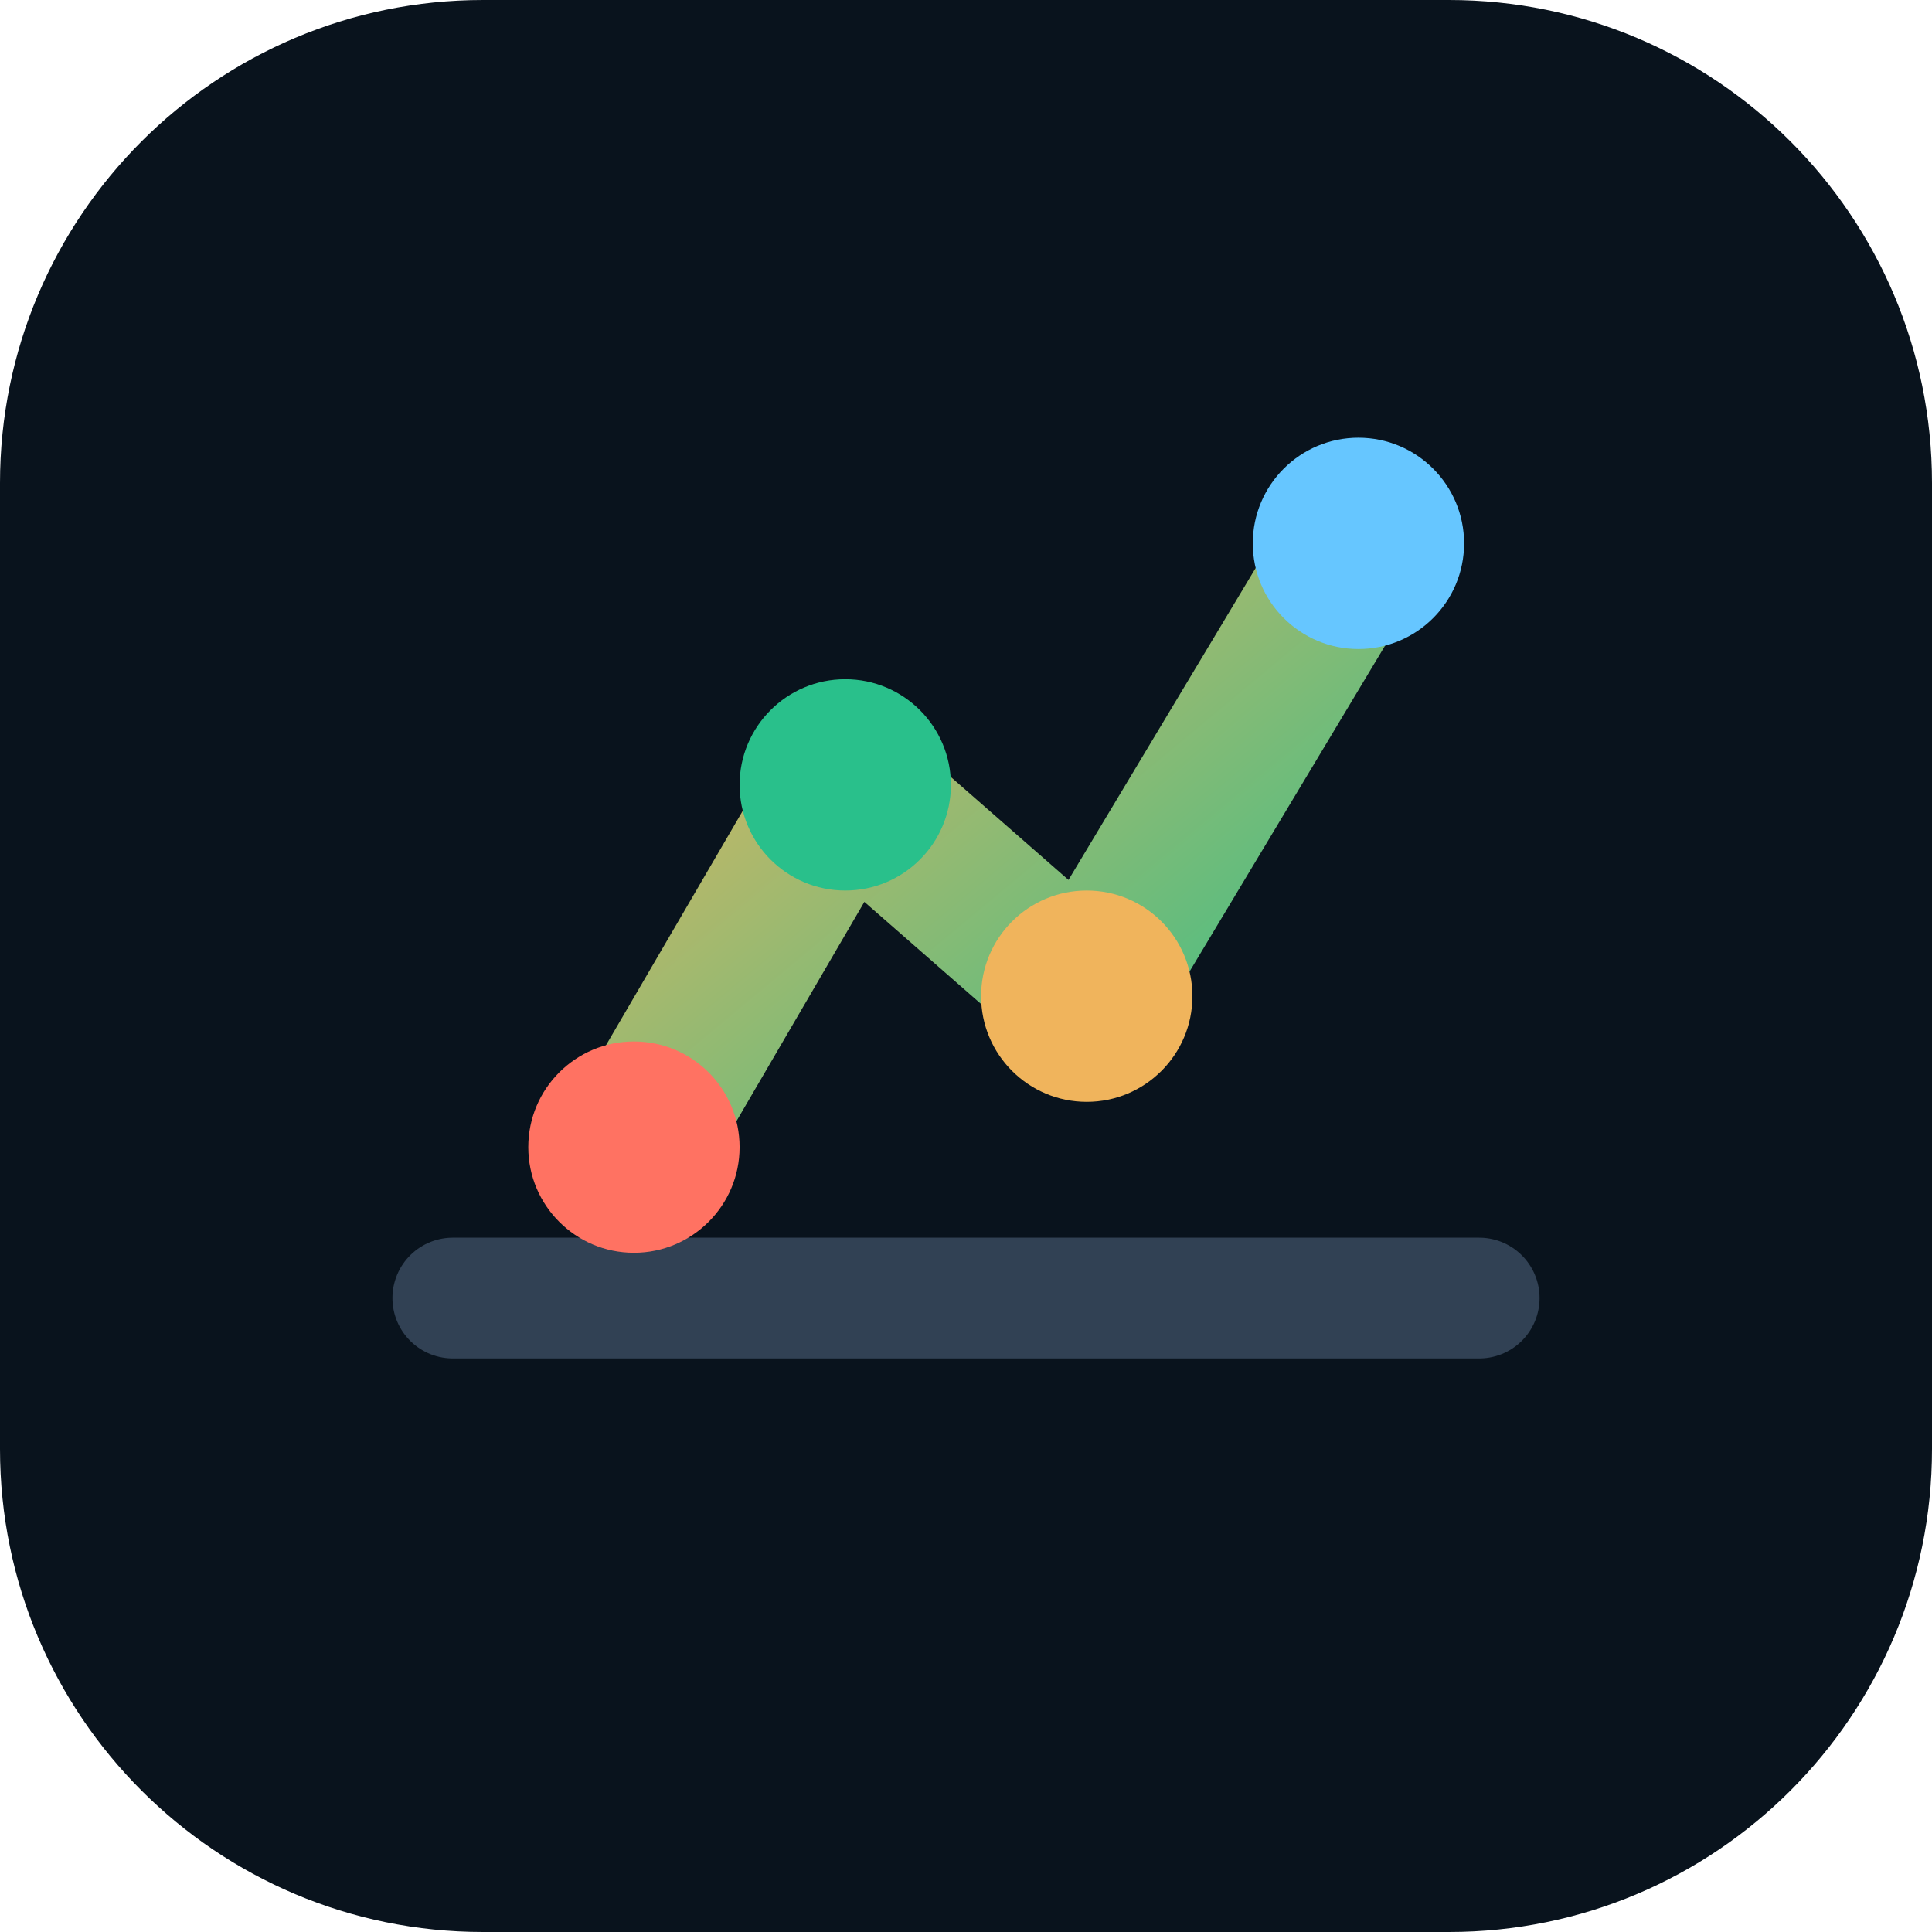
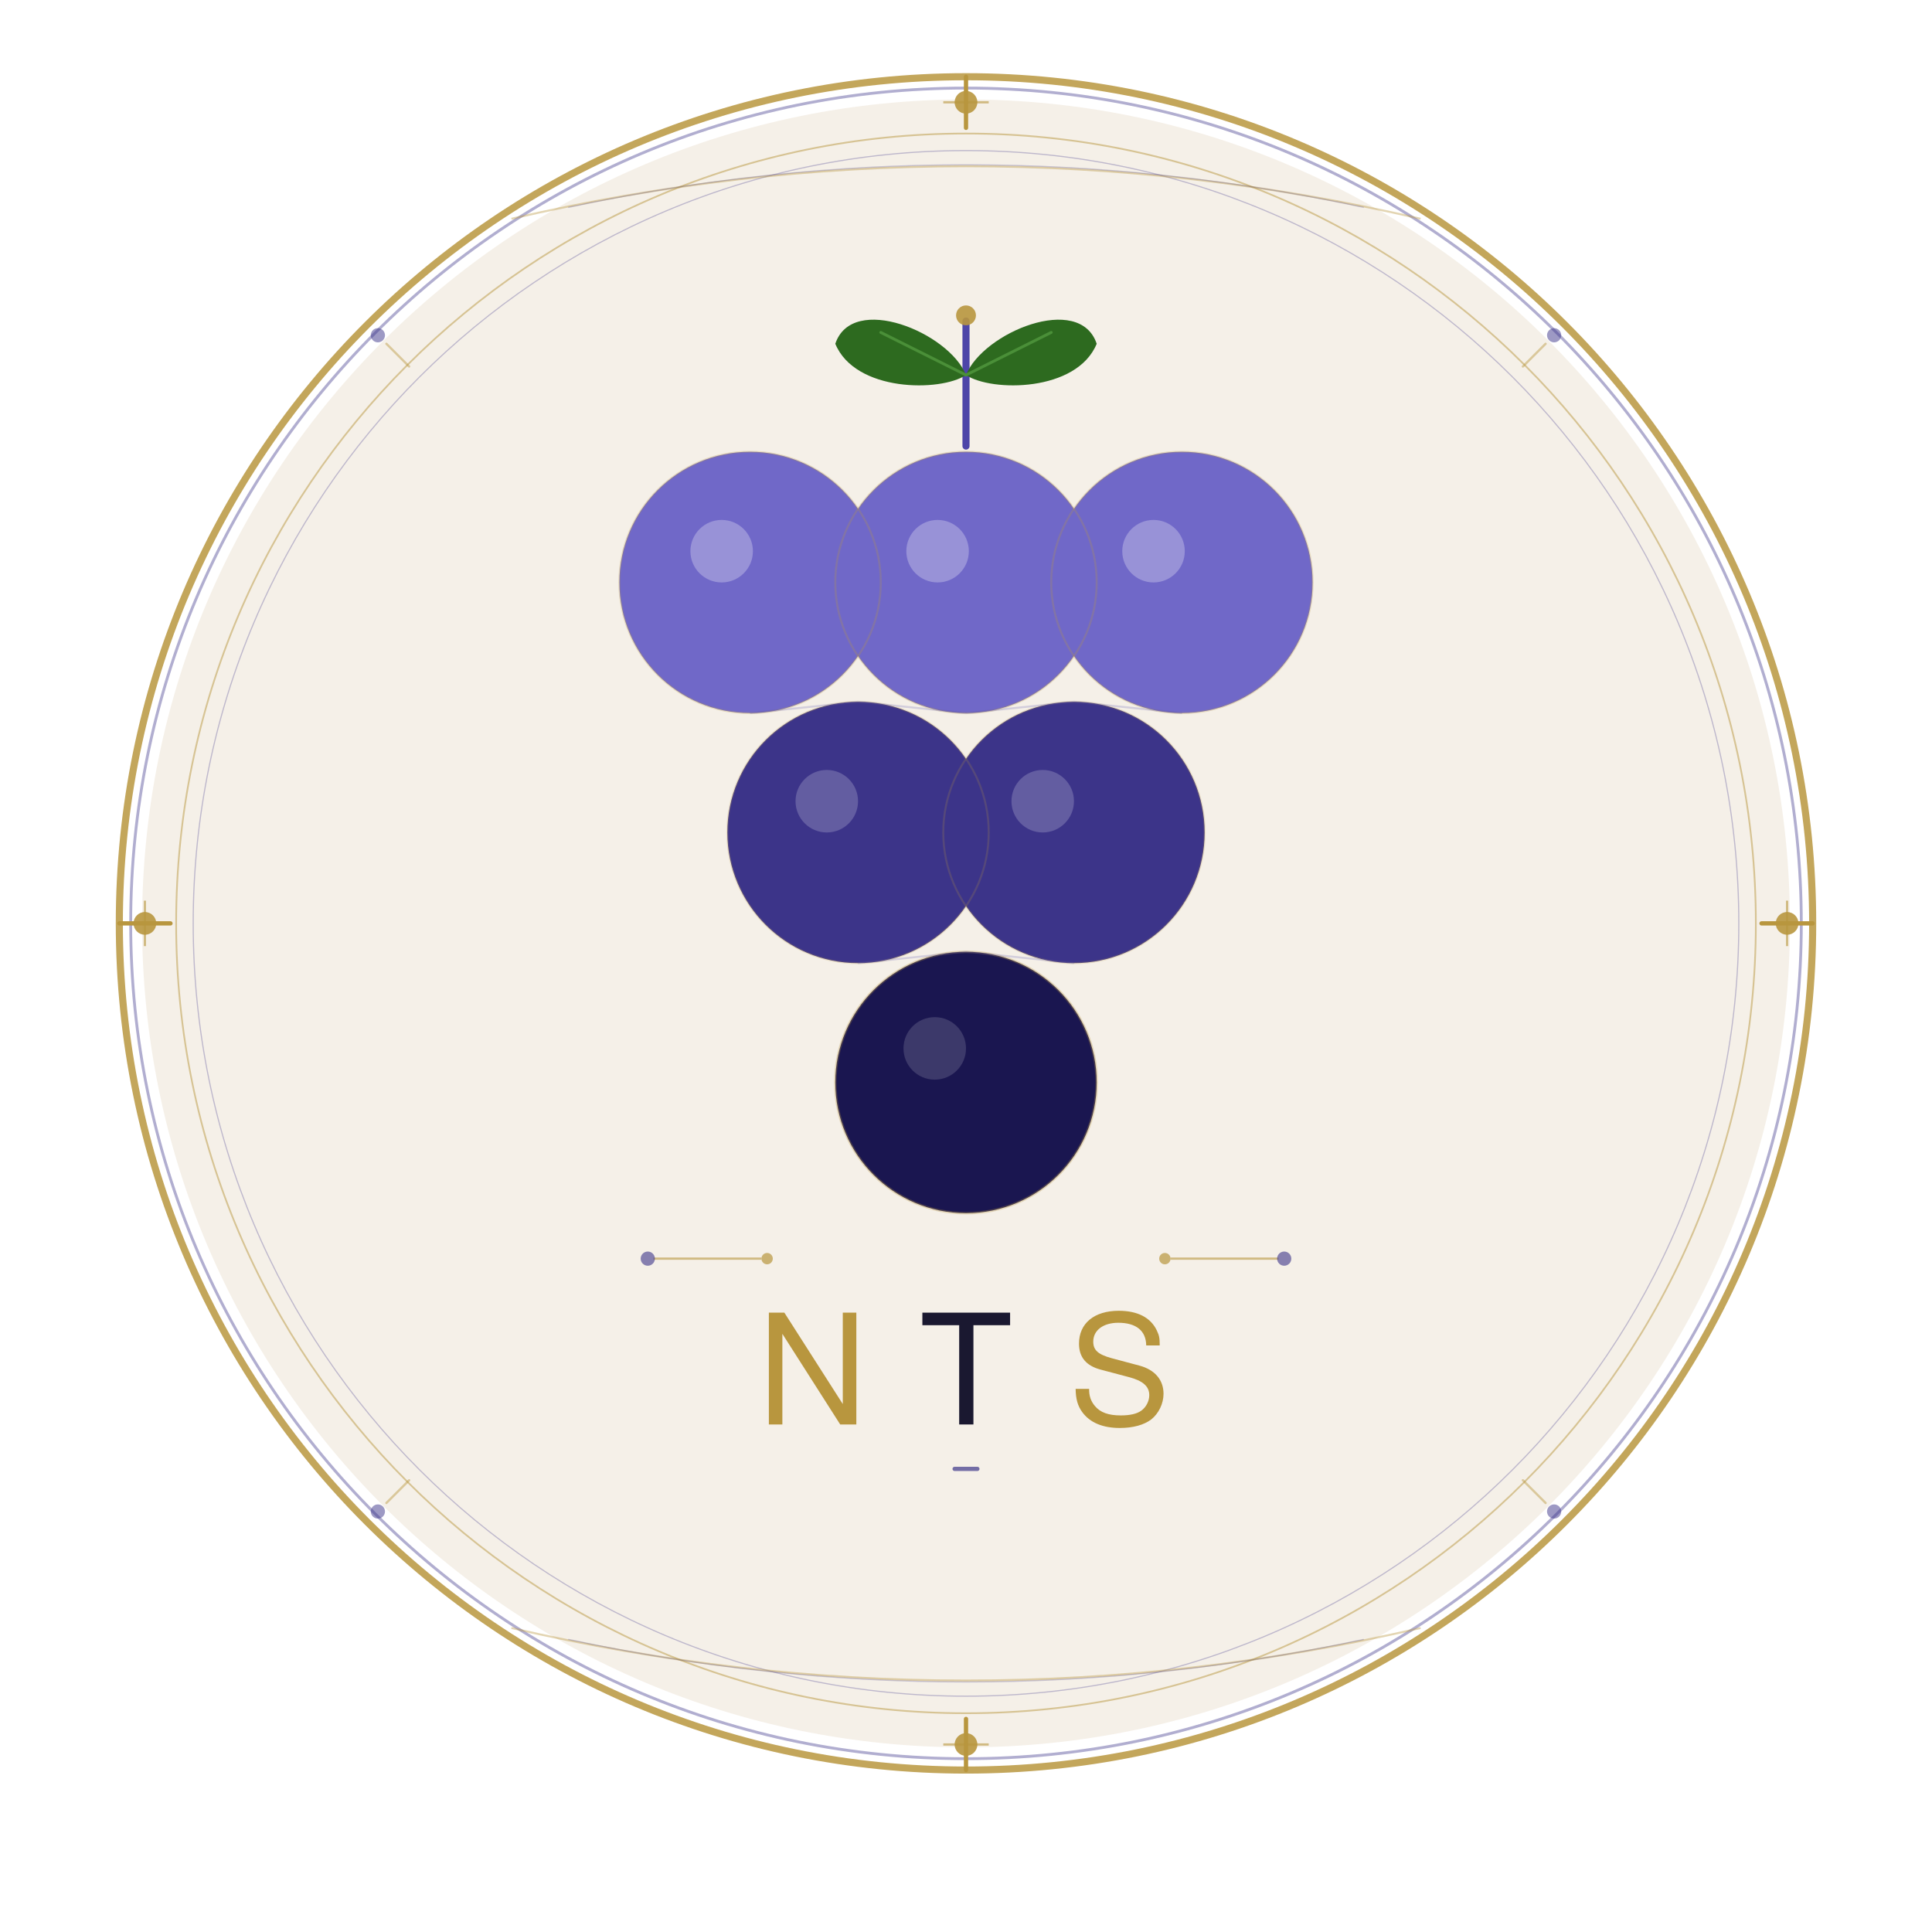
- <svg xmlns="http://www.w3.org/2000/svg" viewBox="0 0 64 64">
+ <svg xmlns="http://www.w3.org/2000/svg" width="100%" viewBox="0 0 680 680" role="img">
  <defs>
-     <linearGradient id="g" x1="0%" x2="100%" y1="0%" y2="100%">
-       <stop offset="0%" stop-color="#f0b45c" />
-       <stop offset="100%" stop-color="#29c08b" />
-     </linearGradient>
+     
  </defs>
-   <rect width="64" height="64" rx="16" fill="#09131d" />
-   <path d="M15 43h34" stroke="#314154" stroke-width="4" stroke-linecap="round" />
-   <path d="M21 38l7-12 8 7 9-15" fill="none" stroke="url(#g)" stroke-width="5" stroke-linecap="round" stroke-linejoin="round" />
-   <circle cx="21" cy="38" r="3.5" fill="#ff7262" />
-   <circle cx="28" cy="26" r="3.5" fill="#29c08b" />
-   <circle cx="36" cy="33" r="3.5" fill="#f0b45c" />
-   <circle cx="45" cy="18" r="3.5" fill="#66c6ff" />
+   <g transform="translate(340,325)" style="fill:rgb(0, 0, 0);stroke:none;color:rgb(0, 0, 0);stroke-width:1px;stroke-linecap:butt;stroke-linejoin:miter;opacity:1;font-family:&quot;Anthropic Sans&quot;, -apple-system, &quot;system-ui&quot;, &quot;Segoe UI&quot;, sans-serif;font-size:16px;font-weight:400;text-anchor:start;dominant-baseline:auto">
+     <circle cx="0" cy="0" r="298" stroke="#B8963E" fill="none" stroke-width="2.5" opacity="0.85" style="fill:none;stroke:rgb(184, 150, 62);color:rgb(0, 0, 0);stroke-width:2.5px;stroke-linecap:butt;stroke-linejoin:miter;opacity:0.85;font-family:&quot;Anthropic Sans&quot;, -apple-system, &quot;system-ui&quot;, &quot;Segoe UI&quot;, sans-serif;font-size:16px;font-weight:400;text-anchor:start;dominant-baseline:auto" />
+     <circle cx="0" cy="0" r="294" stroke="#3C3489" fill="none" stroke-width="1" opacity="0.4" style="fill:none;stroke:rgb(60, 52, 137);color:rgb(0, 0, 0);stroke-width:1px;stroke-linecap:butt;stroke-linejoin:miter;opacity:0.4;font-family:&quot;Anthropic Sans&quot;, -apple-system, &quot;system-ui&quot;, &quot;Segoe UI&quot;, sans-serif;font-size:16px;font-weight:400;text-anchor:start;dominant-baseline:auto" />
+     <circle cx="0" cy="0" r="290" style="fill:rgb(245, 240, 232);stroke:none;color:rgb(0, 0, 0);stroke-width:1px;stroke-linecap:butt;stroke-linejoin:miter;opacity:1;font-family:&quot;Anthropic Sans&quot;, -apple-system, &quot;system-ui&quot;, &quot;Segoe UI&quot;, sans-serif;font-size:16px;font-weight:400;text-anchor:start;dominant-baseline:auto" />
+     <circle cx="0" cy="0" r="278" stroke="#B8963E" fill="none" stroke-width="0.6" opacity="0.5" style="fill:none;stroke:rgb(184, 150, 62);color:rgb(0, 0, 0);stroke-width:0.6px;stroke-linecap:butt;stroke-linejoin:miter;opacity:0.5;font-family:&quot;Anthropic Sans&quot;, -apple-system, &quot;system-ui&quot;, &quot;Segoe UI&quot;, sans-serif;font-size:16px;font-weight:400;text-anchor:start;dominant-baseline:auto" />
+     <circle cx="0" cy="0" r="272" stroke="#3C3489" fill="none" stroke-width="0.4" opacity="0.3" style="fill:none;stroke:rgb(60, 52, 137);color:rgb(0, 0, 0);stroke-width:0.4px;stroke-linecap:butt;stroke-linejoin:miter;opacity:0.3;font-family:&quot;Anthropic Sans&quot;, -apple-system, &quot;system-ui&quot;, &quot;Segoe UI&quot;, sans-serif;font-size:16px;font-weight:400;text-anchor:start;dominant-baseline:auto" />
+     <line x1="0" y1="-298" x2="0" y2="-280" stroke="#B8963E" stroke-width="1.5" stroke-linecap="round" style="fill:rgb(0, 0, 0);stroke:rgb(184, 150, 62);color:rgb(0, 0, 0);stroke-width:1.5px;stroke-linecap:round;stroke-linejoin:miter;opacity:1;font-family:&quot;Anthropic Sans&quot;, -apple-system, &quot;system-ui&quot;, &quot;Segoe UI&quot;, sans-serif;font-size:16px;font-weight:400;text-anchor:start;dominant-baseline:auto" />
+     <circle cx="0" cy="-289" r="4" fill="#B8963E" opacity="0.9" style="fill:rgb(184, 150, 62);stroke:none;color:rgb(0, 0, 0);stroke-width:1px;stroke-linecap:butt;stroke-linejoin:miter;opacity:0.9;font-family:&quot;Anthropic Sans&quot;, -apple-system, &quot;system-ui&quot;, &quot;Segoe UI&quot;, sans-serif;font-size:16px;font-weight:400;text-anchor:start;dominant-baseline:auto" />
+     <line x1="-8" y1="-289" x2="8" y2="-289" stroke="#B8963E" stroke-width="0.8" opacity="0.6" style="fill:rgb(0, 0, 0);stroke:rgb(184, 150, 62);color:rgb(0, 0, 0);stroke-width:0.8px;stroke-linecap:butt;stroke-linejoin:miter;opacity:0.6;font-family:&quot;Anthropic Sans&quot;, -apple-system, &quot;system-ui&quot;, &quot;Segoe UI&quot;, sans-serif;font-size:16px;font-weight:400;text-anchor:start;dominant-baseline:auto" />
+     <line x1="0" y1="298" x2="0" y2="280" stroke="#B8963E" stroke-width="1.5" stroke-linecap="round" style="fill:rgb(0, 0, 0);stroke:rgb(184, 150, 62);color:rgb(0, 0, 0);stroke-width:1.5px;stroke-linecap:round;stroke-linejoin:miter;opacity:1;font-family:&quot;Anthropic Sans&quot;, -apple-system, &quot;system-ui&quot;, &quot;Segoe UI&quot;, sans-serif;font-size:16px;font-weight:400;text-anchor:start;dominant-baseline:auto" />
+     <circle cx="0" cy="289" r="4" fill="#B8963E" opacity="0.9" style="fill:rgb(184, 150, 62);stroke:none;color:rgb(0, 0, 0);stroke-width:1px;stroke-linecap:butt;stroke-linejoin:miter;opacity:0.9;font-family:&quot;Anthropic Sans&quot;, -apple-system, &quot;system-ui&quot;, &quot;Segoe UI&quot;, sans-serif;font-size:16px;font-weight:400;text-anchor:start;dominant-baseline:auto" />
+     <line x1="-8" y1="289" x2="8" y2="289" stroke="#B8963E" stroke-width="0.8" opacity="0.6" style="fill:rgb(0, 0, 0);stroke:rgb(184, 150, 62);color:rgb(0, 0, 0);stroke-width:0.8px;stroke-linecap:butt;stroke-linejoin:miter;opacity:0.6;font-family:&quot;Anthropic Sans&quot;, -apple-system, &quot;system-ui&quot;, &quot;Segoe UI&quot;, sans-serif;font-size:16px;font-weight:400;text-anchor:start;dominant-baseline:auto" />
+     <line x1="298" y1="0" x2="280" y2="0" stroke="#B8963E" stroke-width="1.5" stroke-linecap="round" style="fill:rgb(0, 0, 0);stroke:rgb(184, 150, 62);color:rgb(0, 0, 0);stroke-width:1.5px;stroke-linecap:round;stroke-linejoin:miter;opacity:1;font-family:&quot;Anthropic Sans&quot;, -apple-system, &quot;system-ui&quot;, &quot;Segoe UI&quot;, sans-serif;font-size:16px;font-weight:400;text-anchor:start;dominant-baseline:auto" />
+     <circle cx="289" cy="0" r="4" fill="#B8963E" opacity="0.9" style="fill:rgb(184, 150, 62);stroke:none;color:rgb(0, 0, 0);stroke-width:1px;stroke-linecap:butt;stroke-linejoin:miter;opacity:0.9;font-family:&quot;Anthropic Sans&quot;, -apple-system, &quot;system-ui&quot;, &quot;Segoe UI&quot;, sans-serif;font-size:16px;font-weight:400;text-anchor:start;dominant-baseline:auto" />
+     <line x1="289" y1="-8" x2="289" y2="8" stroke="#B8963E" stroke-width="0.8" opacity="0.6" style="fill:rgb(0, 0, 0);stroke:rgb(184, 150, 62);color:rgb(0, 0, 0);stroke-width:0.8px;stroke-linecap:butt;stroke-linejoin:miter;opacity:0.6;font-family:&quot;Anthropic Sans&quot;, -apple-system, &quot;system-ui&quot;, &quot;Segoe UI&quot;, sans-serif;font-size:16px;font-weight:400;text-anchor:start;dominant-baseline:auto" />
+     <line x1="-298" y1="0" x2="-280" y2="0" stroke="#B8963E" stroke-width="1.5" stroke-linecap="round" style="fill:rgb(0, 0, 0);stroke:rgb(184, 150, 62);color:rgb(0, 0, 0);stroke-width:1.5px;stroke-linecap:round;stroke-linejoin:miter;opacity:1;font-family:&quot;Anthropic Sans&quot;, -apple-system, &quot;system-ui&quot;, &quot;Segoe UI&quot;, sans-serif;font-size:16px;font-weight:400;text-anchor:start;dominant-baseline:auto" />
+     <circle cx="-289" cy="0" r="4" fill="#B8963E" opacity="0.9" style="fill:rgb(184, 150, 62);stroke:none;color:rgb(0, 0, 0);stroke-width:1px;stroke-linecap:butt;stroke-linejoin:miter;opacity:0.9;font-family:&quot;Anthropic Sans&quot;, -apple-system, &quot;system-ui&quot;, &quot;Segoe UI&quot;, sans-serif;font-size:16px;font-weight:400;text-anchor:start;dominant-baseline:auto" />
+     <line x1="-289" y1="-8" x2="-289" y2="8" stroke="#B8963E" stroke-width="0.8" opacity="0.6" style="fill:rgb(0, 0, 0);stroke:rgb(184, 150, 62);color:rgb(0, 0, 0);stroke-width:0.8px;stroke-linecap:butt;stroke-linejoin:miter;opacity:0.6;font-family:&quot;Anthropic Sans&quot;, -apple-system, &quot;system-ui&quot;, &quot;Segoe UI&quot;, sans-serif;font-size:16px;font-weight:400;text-anchor:start;dominant-baseline:auto" />
+     <g stroke="#B8963E" stroke-width="0.8" opacity="0.45" stroke-linecap="round" style="fill:rgb(0, 0, 0);stroke:rgb(184, 150, 62);color:rgb(0, 0, 0);stroke-width:0.8px;stroke-linecap:round;stroke-linejoin:miter;opacity:0.45;font-family:&quot;Anthropic Sans&quot;, -apple-system, &quot;system-ui&quot;, &quot;Segoe UI&quot;, sans-serif;font-size:16px;font-weight:400;text-anchor:start;dominant-baseline:auto">
+       <line x1="204" y1="-204" x2="196" y2="-196" style="fill:rgb(0, 0, 0);stroke:rgb(184, 150, 62);color:rgb(0, 0, 0);stroke-width:0.8px;stroke-linecap:round;stroke-linejoin:miter;opacity:1;font-family:&quot;Anthropic Sans&quot;, -apple-system, &quot;system-ui&quot;, &quot;Segoe UI&quot;, sans-serif;font-size:16px;font-weight:400;text-anchor:start;dominant-baseline:auto" />
+       <line x1="204" y1="204" x2="196" y2="196" style="fill:rgb(0, 0, 0);stroke:rgb(184, 150, 62);color:rgb(0, 0, 0);stroke-width:0.8px;stroke-linecap:round;stroke-linejoin:miter;opacity:1;font-family:&quot;Anthropic Sans&quot;, -apple-system, &quot;system-ui&quot;, &quot;Segoe UI&quot;, sans-serif;font-size:16px;font-weight:400;text-anchor:start;dominant-baseline:auto" />
+       <line x1="-204" y1="204" x2="-196" y2="196" style="fill:rgb(0, 0, 0);stroke:rgb(184, 150, 62);color:rgb(0, 0, 0);stroke-width:0.8px;stroke-linecap:round;stroke-linejoin:miter;opacity:1;font-family:&quot;Anthropic Sans&quot;, -apple-system, &quot;system-ui&quot;, &quot;Segoe UI&quot;, sans-serif;font-size:16px;font-weight:400;text-anchor:start;dominant-baseline:auto" />
+       <line x1="-204" y1="-204" x2="-196" y2="-196" style="fill:rgb(0, 0, 0);stroke:rgb(184, 150, 62);color:rgb(0, 0, 0);stroke-width:0.8px;stroke-linecap:round;stroke-linejoin:miter;opacity:1;font-family:&quot;Anthropic Sans&quot;, -apple-system, &quot;system-ui&quot;, &quot;Segoe UI&quot;, sans-serif;font-size:16px;font-weight:400;text-anchor:start;dominant-baseline:auto" />
+     </g>
+     <g fill="#3C3489" opacity="0.5" style="fill:rgb(60, 52, 137);stroke:none;color:rgb(0, 0, 0);stroke-width:1px;stroke-linecap:butt;stroke-linejoin:miter;opacity:0.5;font-family:&quot;Anthropic Sans&quot;, -apple-system, &quot;system-ui&quot;, &quot;Segoe UI&quot;, sans-serif;font-size:16px;font-weight:400;text-anchor:start;dominant-baseline:auto">
+       <circle cx="207" cy="-207" r="2.5" style="fill:rgb(60, 52, 137);stroke:none;color:rgb(0, 0, 0);stroke-width:1px;stroke-linecap:butt;stroke-linejoin:miter;opacity:1;font-family:&quot;Anthropic Sans&quot;, -apple-system, &quot;system-ui&quot;, &quot;Segoe UI&quot;, sans-serif;font-size:16px;font-weight:400;text-anchor:start;dominant-baseline:auto" />
+       <circle cx="207" cy="207" r="2.5" style="fill:rgb(60, 52, 137);stroke:none;color:rgb(0, 0, 0);stroke-width:1px;stroke-linecap:butt;stroke-linejoin:miter;opacity:1;font-family:&quot;Anthropic Sans&quot;, -apple-system, &quot;system-ui&quot;, &quot;Segoe UI&quot;, sans-serif;font-size:16px;font-weight:400;text-anchor:start;dominant-baseline:auto" />
+       <circle cx="-207" cy="207" r="2.5" style="fill:rgb(60, 52, 137);stroke:none;color:rgb(0, 0, 0);stroke-width:1px;stroke-linecap:butt;stroke-linejoin:miter;opacity:1;font-family:&quot;Anthropic Sans&quot;, -apple-system, &quot;system-ui&quot;, &quot;Segoe UI&quot;, sans-serif;font-size:16px;font-weight:400;text-anchor:start;dominant-baseline:auto" />
+       <circle cx="-207" cy="-207" r="2.5" style="fill:rgb(60, 52, 137);stroke:none;color:rgb(0, 0, 0);stroke-width:1px;stroke-linecap:butt;stroke-linejoin:miter;opacity:1;font-family:&quot;Anthropic Sans&quot;, -apple-system, &quot;system-ui&quot;, &quot;Segoe UI&quot;, sans-serif;font-size:16px;font-weight:400;text-anchor:start;dominant-baseline:auto" />
+     </g>
+     <path d="M-160,-248 Q0,-285 160,-248" stroke="#B8963E" fill="none" stroke-width="0.7" opacity="0.4" style="fill:none;stroke:rgb(184, 150, 62);color:rgb(0, 0, 0);stroke-width:0.7px;stroke-linecap:butt;stroke-linejoin:miter;opacity:0.4;font-family:&quot;Anthropic Sans&quot;, -apple-system, &quot;system-ui&quot;, &quot;Segoe UI&quot;, sans-serif;font-size:16px;font-weight:400;text-anchor:start;dominant-baseline:auto" />
+     <path d="M-140,-252 Q0,-282 140,-252" stroke="#3C3489" fill="none" stroke-width="0.4" opacity="0.25" style="fill:none;stroke:rgb(60, 52, 137);color:rgb(0, 0, 0);stroke-width:0.4px;stroke-linecap:butt;stroke-linejoin:miter;opacity:0.25;font-family:&quot;Anthropic Sans&quot;, -apple-system, &quot;system-ui&quot;, &quot;Segoe UI&quot;, sans-serif;font-size:16px;font-weight:400;text-anchor:start;dominant-baseline:auto" />
+     <path d="M-160,248 Q0,285 160,248" stroke="#B8963E" fill="none" stroke-width="0.7" opacity="0.4" style="fill:none;stroke:rgb(184, 150, 62);color:rgb(0, 0, 0);stroke-width:0.7px;stroke-linecap:butt;stroke-linejoin:miter;opacity:0.4;font-family:&quot;Anthropic Sans&quot;, -apple-system, &quot;system-ui&quot;, &quot;Segoe UI&quot;, sans-serif;font-size:16px;font-weight:400;text-anchor:start;dominant-baseline:auto" />
+     <path d="M-140,252 Q0,282 140,252" stroke="#3C3489" fill="none" stroke-width="0.4" opacity="0.25" style="fill:none;stroke:rgb(60, 52, 137);color:rgb(0, 0, 0);stroke-width:0.4px;stroke-linecap:butt;stroke-linejoin:miter;opacity:0.25;font-family:&quot;Anthropic Sans&quot;, -apple-system, &quot;system-ui&quot;, &quot;Segoe UI&quot;, sans-serif;font-size:16px;font-weight:400;text-anchor:start;dominant-baseline:auto" />
+     <path d="M0,-212 L0,-168" stroke-width="2.5" stroke-linecap="round" style="fill:none;stroke:rgb(77, 69, 168);color:rgb(0, 0, 0);stroke-width:2.5px;stroke-linecap:round;stroke-linejoin:miter;opacity:1;font-family:&quot;Anthropic Sans&quot;, -apple-system, &quot;system-ui&quot;, &quot;Segoe UI&quot;, sans-serif;font-size:16px;font-weight:400;text-anchor:start;dominant-baseline:auto" />
+     <circle cx="0" cy="-214" r="3.5" opacity="0.9" style="fill:rgb(184, 150, 62);stroke:none;color:rgb(0, 0, 0);stroke-width:1px;stroke-linecap:butt;stroke-linejoin:miter;opacity:0.9;font-family:&quot;Anthropic Sans&quot;, -apple-system, &quot;system-ui&quot;, &quot;Segoe UI&quot;, sans-serif;font-size:16px;font-weight:400;text-anchor:start;dominant-baseline:auto" />
+     <path d="M0,-193 C-6,-208 -40,-222 -46,-204 C-39,-187 -9,-187 0,-193Z" style="fill:rgb(45, 106, 31);stroke:none;color:rgb(0, 0, 0);stroke-width:1px;stroke-linecap:butt;stroke-linejoin:miter;opacity:1;font-family:&quot;Anthropic Sans&quot;, -apple-system, &quot;system-ui&quot;, &quot;Segoe UI&quot;, sans-serif;font-size:16px;font-weight:400;text-anchor:start;dominant-baseline:auto" />
+     <path d="M0,-193 L-30,-208" stroke-width="1" stroke-linecap="round" style="fill:none;stroke:rgb(74, 143, 56);color:rgb(0, 0, 0);stroke-width:1px;stroke-linecap:round;stroke-linejoin:miter;opacity:1;font-family:&quot;Anthropic Sans&quot;, -apple-system, &quot;system-ui&quot;, &quot;Segoe UI&quot;, sans-serif;font-size:16px;font-weight:400;text-anchor:start;dominant-baseline:auto" />
+     <path d="M0,-193 C6,-208 40,-222 46,-204 C39,-187 9,-187 0,-193Z" style="fill:rgb(45, 106, 31);stroke:none;color:rgb(0, 0, 0);stroke-width:1px;stroke-linecap:butt;stroke-linejoin:miter;opacity:1;font-family:&quot;Anthropic Sans&quot;, -apple-system, &quot;system-ui&quot;, &quot;Segoe UI&quot;, sans-serif;font-size:16px;font-weight:400;text-anchor:start;dominant-baseline:auto" />
+     <path d="M0,-193 L30,-208" stroke-width="1" stroke-linecap="round" style="fill:none;stroke:rgb(74, 143, 56);color:rgb(0, 0, 0);stroke-width:1px;stroke-linecap:round;stroke-linejoin:miter;opacity:1;font-family:&quot;Anthropic Sans&quot;, -apple-system, &quot;system-ui&quot;, &quot;Segoe UI&quot;, sans-serif;font-size:16px;font-weight:400;text-anchor:start;dominant-baseline:auto" />
+     <circle cx="-76" cy="-120" r="46" style="fill:rgb(112, 104, 200);stroke:none;color:rgb(0, 0, 0);stroke-width:1px;stroke-linecap:butt;stroke-linejoin:miter;opacity:1;font-family:&quot;Anthropic Sans&quot;, -apple-system, &quot;system-ui&quot;, &quot;Segoe UI&quot;, sans-serif;font-size:16px;font-weight:400;text-anchor:start;dominant-baseline:auto" />
+     <circle cx="0" cy="-120" r="46" style="fill:rgb(112, 104, 200);stroke:none;color:rgb(0, 0, 0);stroke-width:1px;stroke-linecap:butt;stroke-linejoin:miter;opacity:1;font-family:&quot;Anthropic Sans&quot;, -apple-system, &quot;system-ui&quot;, &quot;Segoe UI&quot;, sans-serif;font-size:16px;font-weight:400;text-anchor:start;dominant-baseline:auto" />
+     <circle cx="76" cy="-120" r="46" style="fill:rgb(112, 104, 200);stroke:none;color:rgb(0, 0, 0);stroke-width:1px;stroke-linecap:butt;stroke-linejoin:miter;opacity:1;font-family:&quot;Anthropic Sans&quot;, -apple-system, &quot;system-ui&quot;, &quot;Segoe UI&quot;, sans-serif;font-size:16px;font-weight:400;text-anchor:start;dominant-baseline:auto" />
+     <circle cx="-86" cy="-131" r="11" opacity="0.28" style="fill:rgb(255, 255, 255);stroke:none;color:rgb(0, 0, 0);stroke-width:1px;stroke-linecap:butt;stroke-linejoin:miter;opacity:0.28;font-family:&quot;Anthropic Sans&quot;, -apple-system, &quot;system-ui&quot;, &quot;Segoe UI&quot;, sans-serif;font-size:16px;font-weight:400;text-anchor:start;dominant-baseline:auto" />
+     <circle cx="-10" cy="-131" r="11" opacity="0.28" style="fill:rgb(255, 255, 255);stroke:none;color:rgb(0, 0, 0);stroke-width:1px;stroke-linecap:butt;stroke-linejoin:miter;opacity:0.28;font-family:&quot;Anthropic Sans&quot;, -apple-system, &quot;system-ui&quot;, &quot;Segoe UI&quot;, sans-serif;font-size:16px;font-weight:400;text-anchor:start;dominant-baseline:auto" />
+     <circle cx="66" cy="-131" r="11" opacity="0.28" style="fill:rgb(255, 255, 255);stroke:none;color:rgb(0, 0, 0);stroke-width:1px;stroke-linecap:butt;stroke-linejoin:miter;opacity:0.28;font-family:&quot;Anthropic Sans&quot;, -apple-system, &quot;system-ui&quot;, &quot;Segoe UI&quot;, sans-serif;font-size:16px;font-weight:400;text-anchor:start;dominant-baseline:auto" />
+     <circle cx="-76" cy="-120" r="46" stroke-width="0.7" opacity="0.25" style="fill:none;stroke:rgb(184, 150, 62);color:rgb(0, 0, 0);stroke-width:0.7px;stroke-linecap:butt;stroke-linejoin:miter;opacity:0.25;font-family:&quot;Anthropic Sans&quot;, -apple-system, &quot;system-ui&quot;, &quot;Segoe UI&quot;, sans-serif;font-size:16px;font-weight:400;text-anchor:start;dominant-baseline:auto" />
+     <circle cx="0" cy="-120" r="46" stroke-width="0.7" opacity="0.25" style="fill:none;stroke:rgb(184, 150, 62);color:rgb(0, 0, 0);stroke-width:0.7px;stroke-linecap:butt;stroke-linejoin:miter;opacity:0.25;font-family:&quot;Anthropic Sans&quot;, -apple-system, &quot;system-ui&quot;, &quot;Segoe UI&quot;, sans-serif;font-size:16px;font-weight:400;text-anchor:start;dominant-baseline:auto" />
+     <circle cx="76" cy="-120" r="46" stroke-width="0.7" opacity="0.25" style="fill:none;stroke:rgb(184, 150, 62);color:rgb(0, 0, 0);stroke-width:0.7px;stroke-linecap:butt;stroke-linejoin:miter;opacity:0.25;font-family:&quot;Anthropic Sans&quot;, -apple-system, &quot;system-ui&quot;, &quot;Segoe UI&quot;, sans-serif;font-size:16px;font-weight:400;text-anchor:start;dominant-baseline:auto" />
+     <circle cx="-38" cy="-32" r="46" style="fill:rgb(60, 52, 137);stroke:none;color:rgb(0, 0, 0);stroke-width:1px;stroke-linecap:butt;stroke-linejoin:miter;opacity:1;font-family:&quot;Anthropic Sans&quot;, -apple-system, &quot;system-ui&quot;, &quot;Segoe UI&quot;, sans-serif;font-size:16px;font-weight:400;text-anchor:start;dominant-baseline:auto" />
+     <circle cx="38" cy="-32" r="46" style="fill:rgb(60, 52, 137);stroke:none;color:rgb(0, 0, 0);stroke-width:1px;stroke-linecap:butt;stroke-linejoin:miter;opacity:1;font-family:&quot;Anthropic Sans&quot;, -apple-system, &quot;system-ui&quot;, &quot;Segoe UI&quot;, sans-serif;font-size:16px;font-weight:400;text-anchor:start;dominant-baseline:auto" />
+     <circle cx="-49" cy="-43" r="11" opacity="0.2" style="fill:rgb(255, 255, 255);stroke:none;color:rgb(0, 0, 0);stroke-width:1px;stroke-linecap:butt;stroke-linejoin:miter;opacity:0.2;font-family:&quot;Anthropic Sans&quot;, -apple-system, &quot;system-ui&quot;, &quot;Segoe UI&quot;, sans-serif;font-size:16px;font-weight:400;text-anchor:start;dominant-baseline:auto" />
+     <circle cx="27" cy="-43" r="11" opacity="0.2" style="fill:rgb(255, 255, 255);stroke:none;color:rgb(0, 0, 0);stroke-width:1px;stroke-linecap:butt;stroke-linejoin:miter;opacity:0.2;font-family:&quot;Anthropic Sans&quot;, -apple-system, &quot;system-ui&quot;, &quot;Segoe UI&quot;, sans-serif;font-size:16px;font-weight:400;text-anchor:start;dominant-baseline:auto" />
+     <circle cx="-38" cy="-32" r="46" stroke-width="0.7" opacity="0.2" style="fill:none;stroke:rgb(184, 150, 62);color:rgb(0, 0, 0);stroke-width:0.7px;stroke-linecap:butt;stroke-linejoin:miter;opacity:0.2;font-family:&quot;Anthropic Sans&quot;, -apple-system, &quot;system-ui&quot;, &quot;Segoe UI&quot;, sans-serif;font-size:16px;font-weight:400;text-anchor:start;dominant-baseline:auto" />
+     <circle cx="38" cy="-32" r="46" stroke-width="0.7" opacity="0.2" style="fill:none;stroke:rgb(184, 150, 62);color:rgb(0, 0, 0);stroke-width:0.7px;stroke-linecap:butt;stroke-linejoin:miter;opacity:0.2;font-family:&quot;Anthropic Sans&quot;, -apple-system, &quot;system-ui&quot;, &quot;Segoe UI&quot;, sans-serif;font-size:16px;font-weight:400;text-anchor:start;dominant-baseline:auto" />
+     <circle cx="0" cy="56" r="46" style="fill:rgb(26, 22, 80);stroke:none;color:rgb(0, 0, 0);stroke-width:1px;stroke-linecap:butt;stroke-linejoin:miter;opacity:1;font-family:&quot;Anthropic Sans&quot;, -apple-system, &quot;system-ui&quot;, &quot;Segoe UI&quot;, sans-serif;font-size:16px;font-weight:400;text-anchor:start;dominant-baseline:auto" />
+     <circle cx="-11" cy="44" r="11" opacity="0.15" style="fill:rgb(255, 255, 255);stroke:none;color:rgb(0, 0, 0);stroke-width:1px;stroke-linecap:butt;stroke-linejoin:miter;opacity:0.15;font-family:&quot;Anthropic Sans&quot;, -apple-system, &quot;system-ui&quot;, &quot;Segoe UI&quot;, sans-serif;font-size:16px;font-weight:400;text-anchor:start;dominant-baseline:auto" />
+     <circle cx="0" cy="56" r="46" stroke-width="0.9" opacity="0.3" style="fill:none;stroke:rgb(184, 150, 62);color:rgb(0, 0, 0);stroke-width:0.9px;stroke-linecap:butt;stroke-linejoin:miter;opacity:0.3;font-family:&quot;Anthropic Sans&quot;, -apple-system, &quot;system-ui&quot;, &quot;Segoe UI&quot;, sans-serif;font-size:16px;font-weight:400;text-anchor:start;dominant-baseline:auto" />
+     <line x1="-76" y1="-74" x2="-38" y2="-78" stroke-width="0.7" opacity="0.2" style="fill:none;stroke:rgb(77, 69, 168);color:rgb(0, 0, 0);stroke-width:0.7px;stroke-linecap:butt;stroke-linejoin:miter;opacity:0.2;font-family:&quot;Anthropic Sans&quot;, -apple-system, &quot;system-ui&quot;, &quot;Segoe UI&quot;, sans-serif;font-size:16px;font-weight:400;text-anchor:start;dominant-baseline:auto" />
+     <line x1="0" y1="-74" x2="-38" y2="-78" stroke-width="0.7" opacity="0.2" style="fill:none;stroke:rgb(77, 69, 168);color:rgb(0, 0, 0);stroke-width:0.7px;stroke-linecap:butt;stroke-linejoin:miter;opacity:0.2;font-family:&quot;Anthropic Sans&quot;, -apple-system, &quot;system-ui&quot;, &quot;Segoe UI&quot;, sans-serif;font-size:16px;font-weight:400;text-anchor:start;dominant-baseline:auto" />
+     <line x1="0" y1="-74" x2="38" y2="-78" stroke-width="0.7" opacity="0.2" style="fill:none;stroke:rgb(77, 69, 168);color:rgb(0, 0, 0);stroke-width:0.7px;stroke-linecap:butt;stroke-linejoin:miter;opacity:0.2;font-family:&quot;Anthropic Sans&quot;, -apple-system, &quot;system-ui&quot;, &quot;Segoe UI&quot;, sans-serif;font-size:16px;font-weight:400;text-anchor:start;dominant-baseline:auto" />
+     <line x1="76" y1="-74" x2="38" y2="-78" stroke-width="0.7" opacity="0.2" style="fill:none;stroke:rgb(77, 69, 168);color:rgb(0, 0, 0);stroke-width:0.7px;stroke-linecap:butt;stroke-linejoin:miter;opacity:0.2;font-family:&quot;Anthropic Sans&quot;, -apple-system, &quot;system-ui&quot;, &quot;Segoe UI&quot;, sans-serif;font-size:16px;font-weight:400;text-anchor:start;dominant-baseline:auto" />
+     <line x1="-38" y1="14" x2="0" y2="10" stroke-width="0.7" opacity="0.2" style="fill:none;stroke:rgb(77, 69, 168);color:rgb(0, 0, 0);stroke-width:0.7px;stroke-linecap:butt;stroke-linejoin:miter;opacity:0.2;font-family:&quot;Anthropic Sans&quot;, -apple-system, &quot;system-ui&quot;, &quot;Segoe UI&quot;, sans-serif;font-size:16px;font-weight:400;text-anchor:start;dominant-baseline:auto" />
+     <line x1="38" y1="14" x2="0" y2="10" stroke-width="0.7" opacity="0.2" style="fill:none;stroke:rgb(77, 69, 168);color:rgb(0, 0, 0);stroke-width:0.7px;stroke-linecap:butt;stroke-linejoin:miter;opacity:0.2;font-family:&quot;Anthropic Sans&quot;, -apple-system, &quot;system-ui&quot;, &quot;Segoe UI&quot;, sans-serif;font-size:16px;font-weight:400;text-anchor:start;dominant-baseline:auto" />
+     <line x1="-110" y1="118" x2="-72" y2="118" stroke="#B8963E" stroke-width="0.8" opacity="0.6" style="fill:rgb(0, 0, 0);stroke:rgb(184, 150, 62);color:rgb(0, 0, 0);stroke-width:0.8px;stroke-linecap:butt;stroke-linejoin:miter;opacity:0.6;font-family:&quot;Anthropic Sans&quot;, -apple-system, &quot;system-ui&quot;, &quot;Segoe UI&quot;, sans-serif;font-size:16px;font-weight:400;text-anchor:start;dominant-baseline:auto" />
+     <line x1="72" y1="118" x2="110" y2="118" stroke="#B8963E" stroke-width="0.8" opacity="0.6" style="fill:rgb(0, 0, 0);stroke:rgb(184, 150, 62);color:rgb(0, 0, 0);stroke-width:0.8px;stroke-linecap:butt;stroke-linejoin:miter;opacity:0.6;font-family:&quot;Anthropic Sans&quot;, -apple-system, &quot;system-ui&quot;, &quot;Segoe UI&quot;, sans-serif;font-size:16px;font-weight:400;text-anchor:start;dominant-baseline:auto" />
+     <circle cx="-112" cy="118" r="2.5" fill="#3C3489" opacity="0.6" style="fill:rgb(60, 52, 137);stroke:none;color:rgb(0, 0, 0);stroke-width:1px;stroke-linecap:butt;stroke-linejoin:miter;opacity:0.6;font-family:&quot;Anthropic Sans&quot;, -apple-system, &quot;system-ui&quot;, &quot;Segoe UI&quot;, sans-serif;font-size:16px;font-weight:400;text-anchor:start;dominant-baseline:auto" />
+     <circle cx="112" cy="118" r="2.5" fill="#3C3489" opacity="0.6" style="fill:rgb(60, 52, 137);stroke:none;color:rgb(0, 0, 0);stroke-width:1px;stroke-linecap:butt;stroke-linejoin:miter;opacity:0.6;font-family:&quot;Anthropic Sans&quot;, -apple-system, &quot;system-ui&quot;, &quot;Segoe UI&quot;, sans-serif;font-size:16px;font-weight:400;text-anchor:start;dominant-baseline:auto" />
+     <circle cx="-70" cy="118" r="2" fill="#B8963E" opacity="0.7" style="fill:rgb(184, 150, 62);stroke:none;color:rgb(0, 0, 0);stroke-width:1px;stroke-linecap:butt;stroke-linejoin:miter;opacity:0.7;font-family:&quot;Anthropic Sans&quot;, -apple-system, &quot;system-ui&quot;, &quot;Segoe UI&quot;, sans-serif;font-size:16px;font-weight:400;text-anchor:start;dominant-baseline:auto" />
+     <circle cx="70" cy="118" r="2" fill="#B8963E" opacity="0.7" style="fill:rgb(184, 150, 62);stroke:none;color:rgb(0, 0, 0);stroke-width:1px;stroke-linecap:butt;stroke-linejoin:miter;opacity:0.7;font-family:&quot;Anthropic Sans&quot;, -apple-system, &quot;system-ui&quot;, &quot;Segoe UI&quot;, sans-serif;font-size:16px;font-weight:400;text-anchor:start;dominant-baseline:auto" />
+     <text x="-54" y="164" font-family="'Helvetica Neue', Helvetica, Arial, sans-serif" font-size="54" font-weight="300" letter-spacing="0" text-anchor="middle" dominant-baseline="central" style="fill:rgb(184, 150, 62);stroke:none;color:rgb(0, 0, 0);stroke-width:1px;stroke-linecap:butt;stroke-linejoin:miter;opacity:1;font-family:&quot;Helvetica Neue&quot;, Helvetica, Arial, sans-serif;font-size:54px;font-weight:300;text-anchor:middle;dominant-baseline:central">N</text>
+     <text x="0" y="164" font-family="'Helvetica Neue', Helvetica, Arial, sans-serif" font-size="54" font-weight="300" letter-spacing="0" text-anchor="middle" dominant-baseline="central" style="fill:rgb(26, 24, 48);stroke:none;color:rgb(0, 0, 0);stroke-width:1px;stroke-linecap:butt;stroke-linejoin:miter;opacity:1;font-family:&quot;Helvetica Neue&quot;, Helvetica, Arial, sans-serif;font-size:54px;font-weight:300;text-anchor:middle;dominant-baseline:central">T</text>
+     <text x="54" y="164" font-family="'Helvetica Neue', Helvetica, Arial, sans-serif" font-size="54" font-weight="300" letter-spacing="0" text-anchor="middle" dominant-baseline="central" style="fill:rgb(184, 150, 62);stroke:none;color:rgb(0, 0, 0);stroke-width:1px;stroke-linecap:butt;stroke-linejoin:miter;opacity:1;font-family:&quot;Helvetica Neue&quot;, Helvetica, Arial, sans-serif;font-size:54px;font-weight:300;text-anchor:middle;dominant-baseline:central">S</text>
+     <line x1="-4" y1="192" x2="4" y2="192" stroke="#3C3489" stroke-width="1.5" stroke-linecap="round" opacity="0.7" style="fill:rgb(0, 0, 0);stroke:rgb(60, 52, 137);color:rgb(0, 0, 0);stroke-width:1.5px;stroke-linecap:round;stroke-linejoin:miter;opacity:0.7;font-family:&quot;Anthropic Sans&quot;, -apple-system, &quot;system-ui&quot;, &quot;Segoe UI&quot;, sans-serif;font-size:16px;font-weight:400;text-anchor:start;dominant-baseline:auto" />
+   </g>
</svg>
